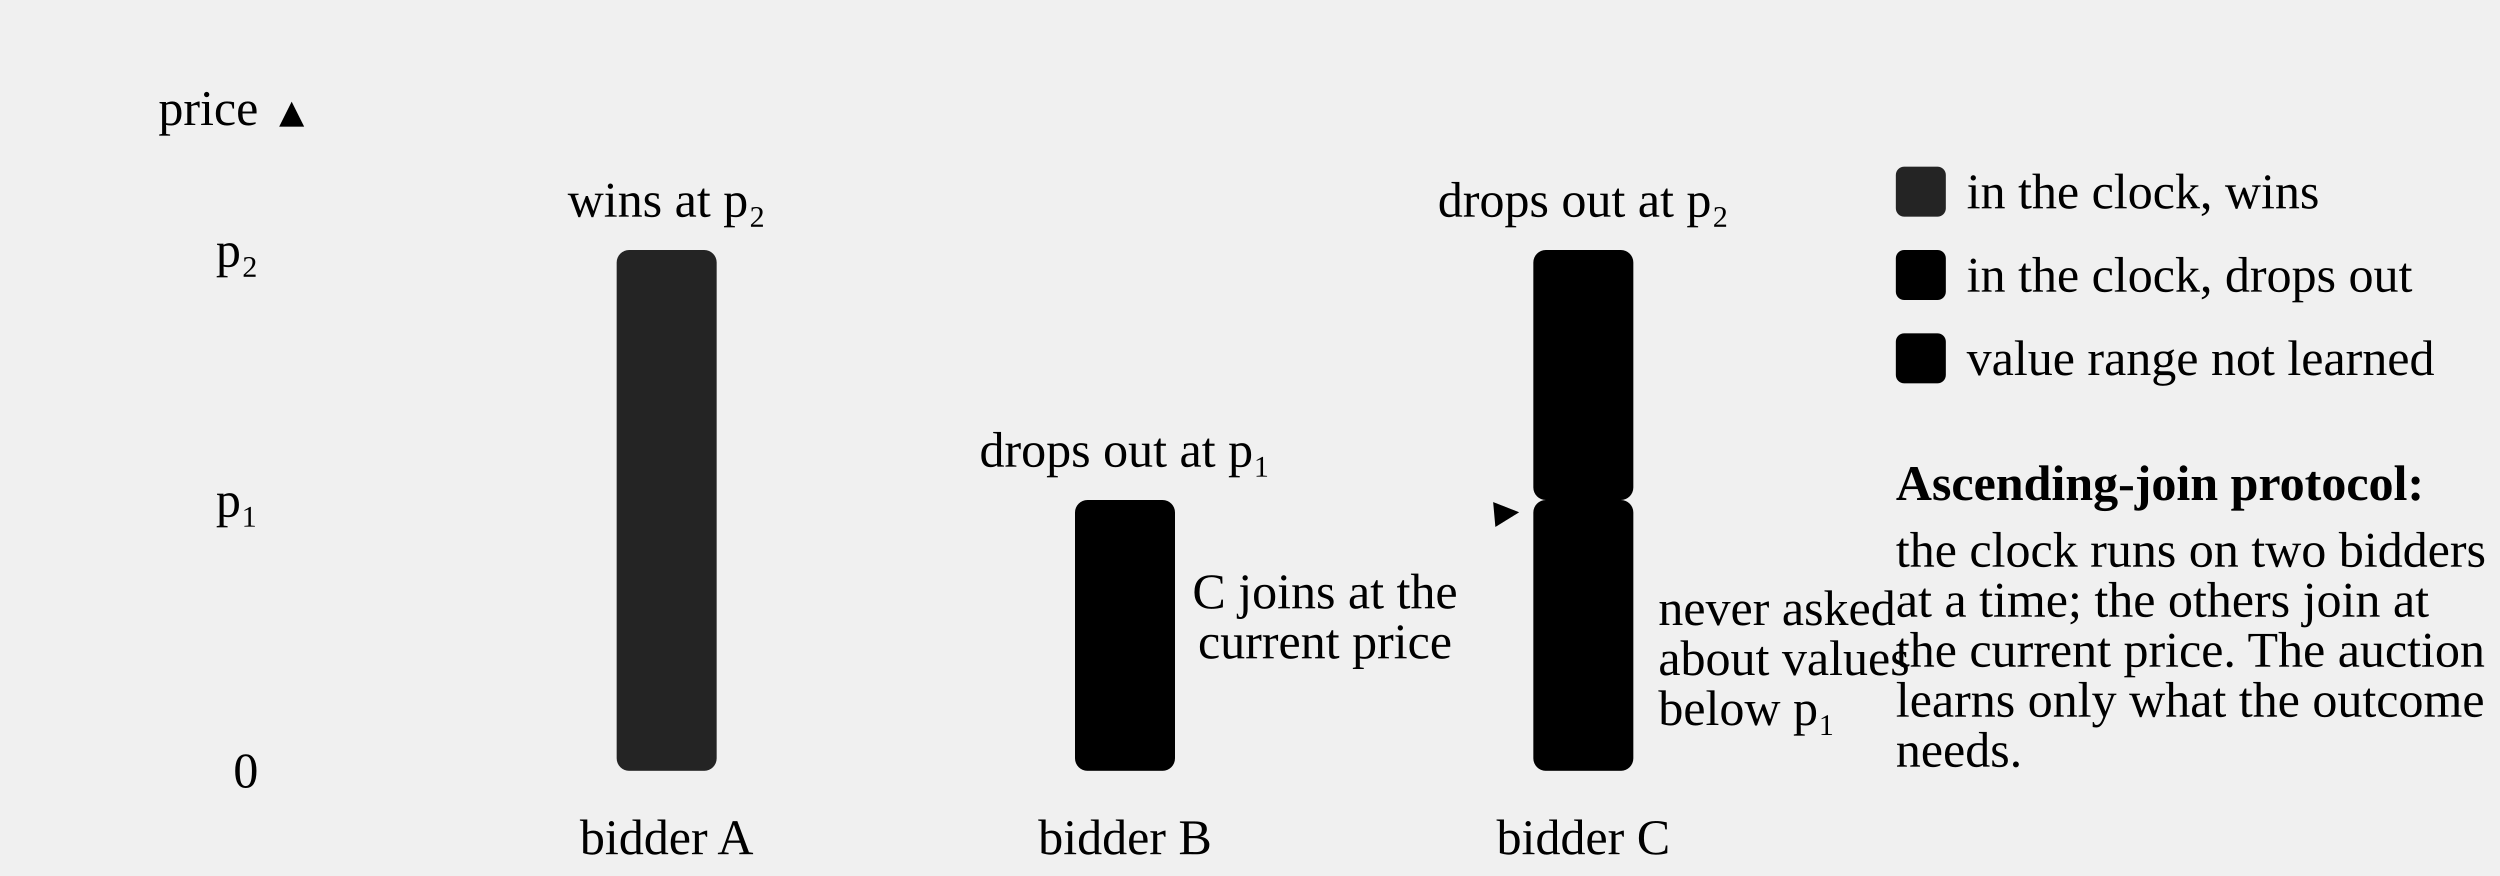
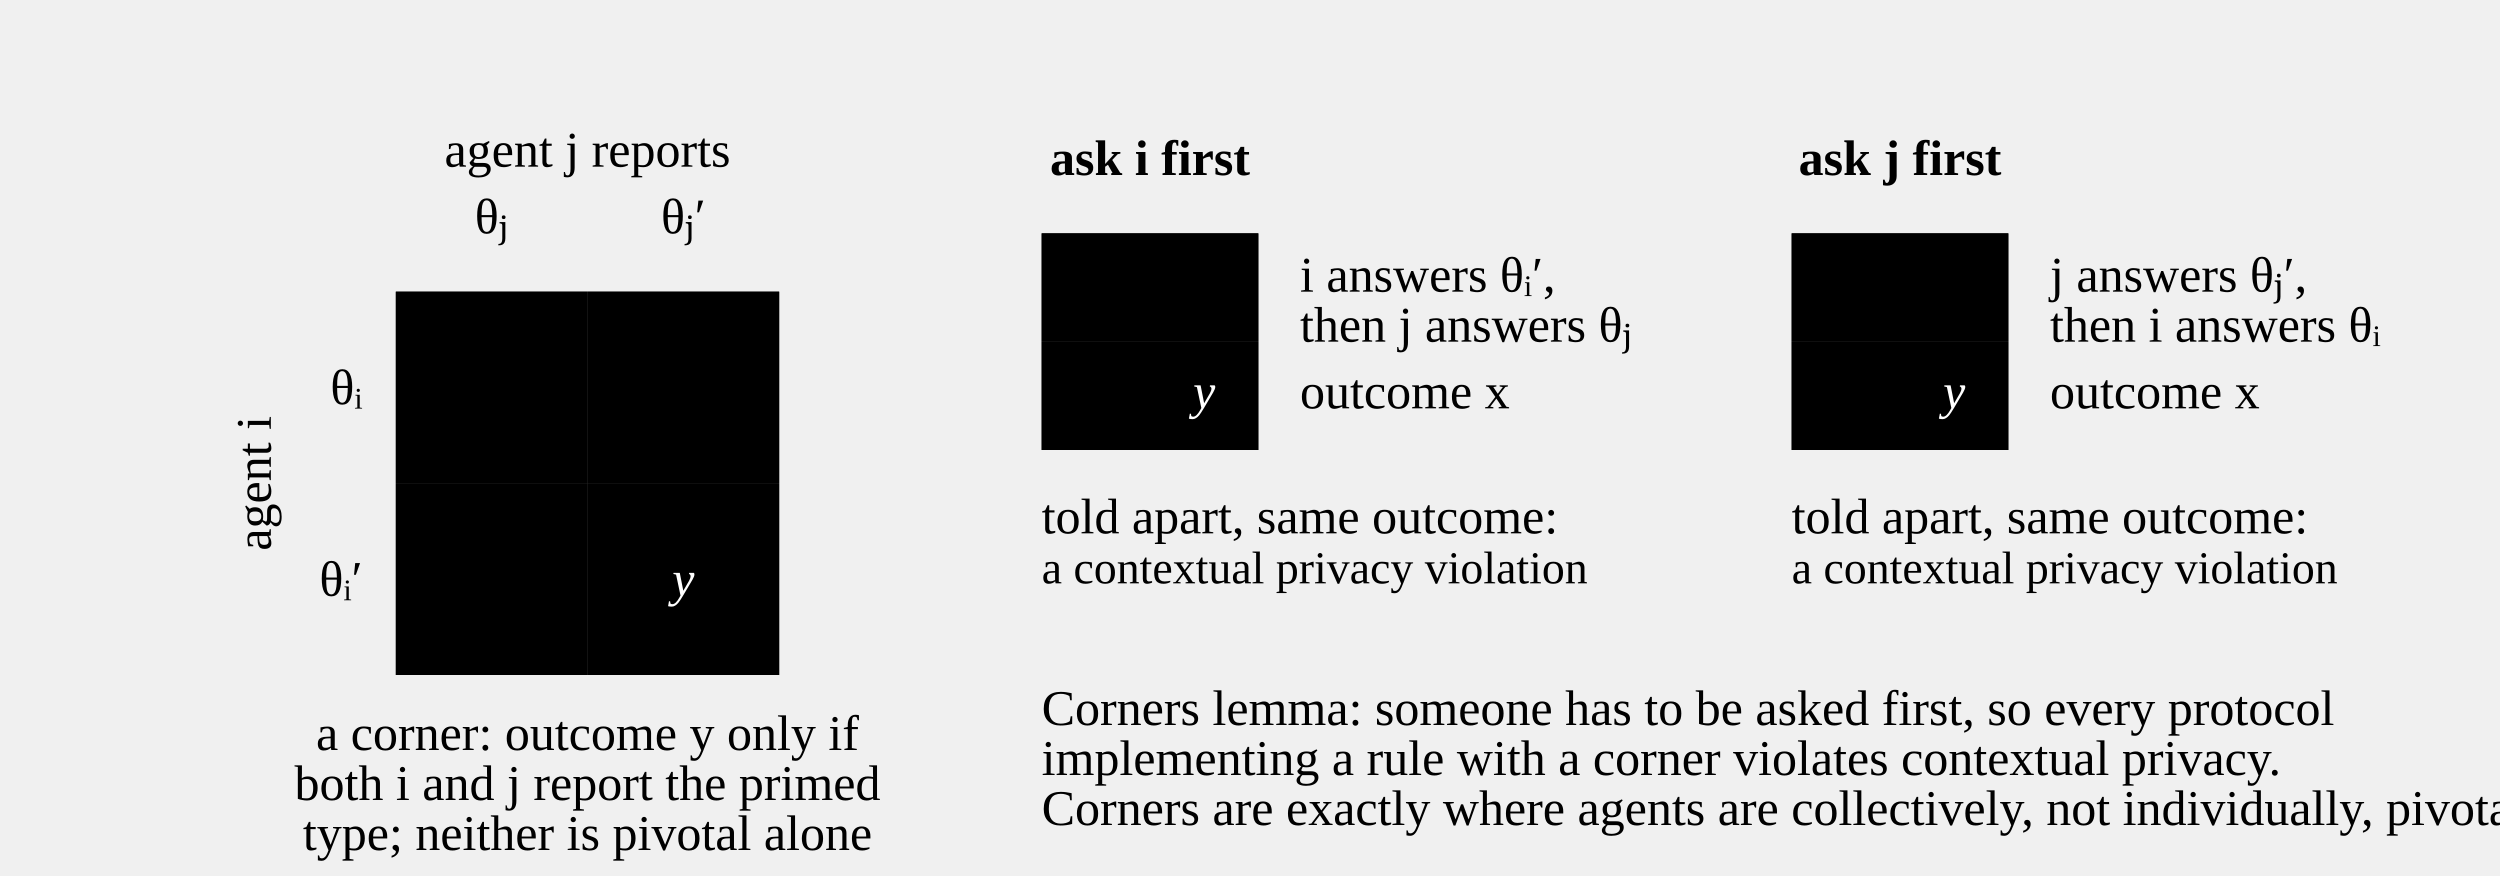
<svg xmlns="http://www.w3.org/2000/svg" viewBox="0 0 600 210" role="img" aria-labelledby="contextually-private-title">
  <defs>
    <marker id="contextually-private-arrow" viewBox="0 0 10 10" refX="9" refY="5" markerWidth="6" markerHeight="6" orient="auto-start-reverse">
      <path d="M0,0 L10,5 L0,10 z" fill="currentColor" />
    </marker>
  </defs>
-   <line class="fg-line" x1="70" y1="185" x2="70" y2="25" marker-end="url(#contextually-private-arrow)" />
-   <text class="fg-text" x="62" y="30" text-anchor="end">price</text>
-   <text class="fg-small" x="62" y="189" text-anchor="end">0</text>
-   <line class="fg-dash" x1="70" y1="120" x2="440" y2="120" />
-   <text class="fg-small" x="62" y="124" text-anchor="end">p₁</text>
-   <line class="fg-dash" x1="70" y1="60" x2="440" y2="60" />
-   <text class="fg-small" x="62" y="64" text-anchor="end">p₂</text>
-   <text class="fg-text" x="160" y="205" text-anchor="middle">bidder A</text>
-   <text class="fg-text" x="270" y="205" text-anchor="middle">bidder B</text>
-   <text class="fg-text" x="380" y="205" text-anchor="middle">bidder C</text>
-   <rect class="fg-accent" x="148" y="60" width="24" height="125" rx="3" opacity=".85" />
-   <rect class="fg-grey" x="258" y="120" width="24" height="65" rx="3" />
-   <rect class="fg-grey" x="368" y="60" width="24" height="60" rx="3" />
-   <rect class="fg-dash" x="368" y="120" width="24" height="65" rx="3" />
-   <text class="fg-accent-text" x="160" y="52" text-anchor="middle">wins at p₂</text>
-   <text class="fg-small" x="270" y="112" text-anchor="middle">drops out at p₁</text>
-   <text class="fg-small" x="380" y="52" text-anchor="middle">drops out at p₂</text>
-   <text class="fg-small" x="398" y="150" text-anchor="start">never asked</text>
-   <text class="fg-small" x="398" y="162" text-anchor="start">about values</text>
-   <text class="fg-small" x="398" y="174" text-anchor="start">below p₁</text>
-   <line class="fg-line" x1="286" y1="130" x2="364" y2="123" marker-end="url(#contextually-private-arrow)" />
-   <text class="fg-small" x="318" y="146" text-anchor="middle">C joins at the</text>
-   <text class="fg-small" x="318" y="158" text-anchor="middle">current price</text>
-   <rect class="fg-accent" x="455" y="40" width="12" height="12" rx="2" opacity=".85" />
-   <text class="fg-small" x="472" y="50" text-anchor="start">in the clock, wins</text>
-   <rect class="fg-grey" x="455" y="60" width="12" height="12" rx="2" />
-   <text class="fg-small" x="472" y="70" text-anchor="start">in the clock, drops out</text>
-   <rect class="fg-dash" x="455" y="80" width="12" height="12" rx="2" />
-   <text class="fg-small" x="472" y="90" text-anchor="start">value range not learned</text>
-   <text class="fg-text" x="455" y="120" text-anchor="start" font-weight="700">Ascending-join protocol:</text>
-   <text class="fg-small" x="455" y="136" text-anchor="start">the clock runs on two bidders</text>
-   <text class="fg-small" x="455" y="148" text-anchor="start">at a time; the others join at</text>
-   <text class="fg-small" x="455" y="160" text-anchor="start">the current price. The auction</text>
-   <text class="fg-small" x="455" y="172" text-anchor="start">learns only what the outcome</text>
-   <text class="fg-small" x="455" y="184" text-anchor="start">needs.</text>
+   <rect class="fg-soft" x="95" y="70" width="46" height="46" opacity=".9" />
+   <rect class="fg-box" x="95" y="70" width="46" height="46" />
+   <text class="fg-text" x="118.0" y="97.0" text-anchor="middle" font-style="italic">x</text>
+   <rect class="fg-soft" x="141" y="70" width="46" height="46" opacity=".9" />
+   <rect class="fg-box" x="141" y="70" width="46" height="46" />
+   <text class="fg-text" x="164.0" y="97.0" text-anchor="middle" font-style="italic">x</text>
+   <rect class="fg-soft" x="95" y="116" width="46" height="46" opacity=".9" />
+   <rect class="fg-box" x="95" y="116" width="46" height="46" />
+   <text class="fg-text" x="118.0" y="143.0" text-anchor="middle" font-style="italic">x</text>
+   <rect class="fg-accent" x="141" y="116" width="46" height="46" opacity=".9" />
+   <rect class="fg-box" x="141" y="116" width="46" height="46" />
+   <text class="fg-text" x="164.0" y="143.0" text-anchor="middle" font-style="italic" style="fill:#fff">y</text>
+   <text class="fg-small" x="141" y="40" text-anchor="middle">agent j reports</text>
+   <text class="fg-small" x="118.0" y="56" text-anchor="middle">θⱼ</text>
+   <text class="fg-small" x="164.0" y="56" text-anchor="middle">θⱼ′</text>
+   <text class="fg-small" x="87" y="97.0" text-anchor="end">θᵢ</text>
+   <text class="fg-small" x="87" y="143.0" text-anchor="end">θᵢ′</text>
+   <text class="fg-small" x="65" y="116" text-anchor="middle" transform="rotate(-90 65 116)">agent i</text>
+   <text class="fg-small" x="141" y="180" text-anchor="middle">a corner: outcome y only if</text>
+   <text class="fg-small" x="141" y="192" text-anchor="middle">both i and j report the primed</text>
+   <text class="fg-small" x="141" y="204" text-anchor="middle">type; neither is pivotal alone</text>
+   <text class="fg-text" x="276" y="42" text-anchor="middle" font-weight="700">ask i first</text>
+   <rect class="fg-soft" x="250" y="56" width="26" height="26" opacity=".9" />
+   <rect class="fg-box" x="250" y="56" width="26" height="26" />
+   <text class="fg-small" x="263.0" y="72.0" text-anchor="middle" font-style="italic">x</text>
+   <rect class="fg-soft" x="276" y="56" width="26" height="26" opacity=".9" />
+   <rect class="fg-box" x="276" y="56" width="26" height="26" />
+   <text class="fg-small" x="289.0" y="72.0" text-anchor="middle" font-style="italic">x</text>
+   <rect class="fg-soft" x="250" y="82" width="26" height="26" opacity=".9" />
+   <rect class="fg-box" x="250" y="82" width="26" height="26" />
+   <text class="fg-small" x="263.0" y="98.0" text-anchor="middle" font-style="italic">x</text>
+   <rect class="fg-accent" x="276" y="82" width="26" height="26" opacity=".9" />
+   <rect class="fg-box" x="276" y="82" width="26" height="26" />
+   <text class="fg-small" x="289.0" y="98.0" text-anchor="middle" font-style="italic" style="fill:#fff">y</text>
+   <rect class="fg-accent-line" x="252" y="58" width="22" height="22" stroke-width="2.5" />
+   <rect class="fg-accent-line" x="252" y="84" width="22" height="22" stroke-width="2.5" />
+   <text class="fg-small" x="312" y="70" text-anchor="start">i answers θᵢ′,</text>
+   <text class="fg-small" x="312" y="82" text-anchor="start">then j answers θⱼ</text>
+   <text class="fg-small" x="312" y="98" text-anchor="start">outcome x</text>
+   <text class="fg-small" x="250" y="128" text-anchor="start">told apart, same outcome:</text>
+   <text class="fg-accent-text" x="250" y="140" text-anchor="start" style="font-size:11px">a contextual privacy violation</text>
+   <text class="fg-text" x="456" y="42" text-anchor="middle" font-weight="700">ask j first</text>
+   <rect class="fg-soft" x="430" y="56" width="26" height="26" opacity=".9" />
+   <rect class="fg-box" x="430" y="56" width="26" height="26" />
+   <text class="fg-small" x="443.0" y="72.0" text-anchor="middle" font-style="italic">x</text>
+   <rect class="fg-soft" x="456" y="56" width="26" height="26" opacity=".9" />
+   <rect class="fg-box" x="456" y="56" width="26" height="26" />
+   <text class="fg-small" x="469.0" y="72.0" text-anchor="middle" font-style="italic">x</text>
+   <rect class="fg-soft" x="430" y="82" width="26" height="26" opacity=".9" />
+   <rect class="fg-box" x="430" y="82" width="26" height="26" />
+   <text class="fg-small" x="443.0" y="98.0" text-anchor="middle" font-style="italic">x</text>
+   <rect class="fg-accent" x="456" y="82" width="26" height="26" opacity=".9" />
+   <rect class="fg-box" x="456" y="82" width="26" height="26" />
+   <text class="fg-small" x="469.0" y="98.0" text-anchor="middle" font-style="italic" style="fill:#fff">y</text>
+   <rect class="fg-accent-line" x="432" y="58" width="22" height="22" stroke-width="2.5" />
+   <rect class="fg-accent-line" x="458" y="58" width="22" height="22" stroke-width="2.5" />
+   <text class="fg-small" x="492" y="70" text-anchor="start">j answers θⱼ′,</text>
+   <text class="fg-small" x="492" y="82" text-anchor="start">then i answers θᵢ</text>
+   <text class="fg-small" x="492" y="98" text-anchor="start">outcome x</text>
+   <text class="fg-small" x="430" y="128" text-anchor="start">told apart, same outcome:</text>
+   <text class="fg-accent-text" x="430" y="140" text-anchor="start" style="font-size:11px">a contextual privacy violation</text>
+   <line class="fg-dash" x1="250" y1="156" x2="590" y2="156" />
+   <text class="fg-small" x="250" y="174" text-anchor="start">Corners lemma: someone has to be asked first, so every protocol</text>
+   <text class="fg-small" x="250" y="186" text-anchor="start">implementing a rule with a corner violates contextual privacy.</text>
+   <text class="fg-small" x="250" y="198" text-anchor="start">Corners are exactly where agents are collectively, not individually, pivotal.</text>
</svg>
